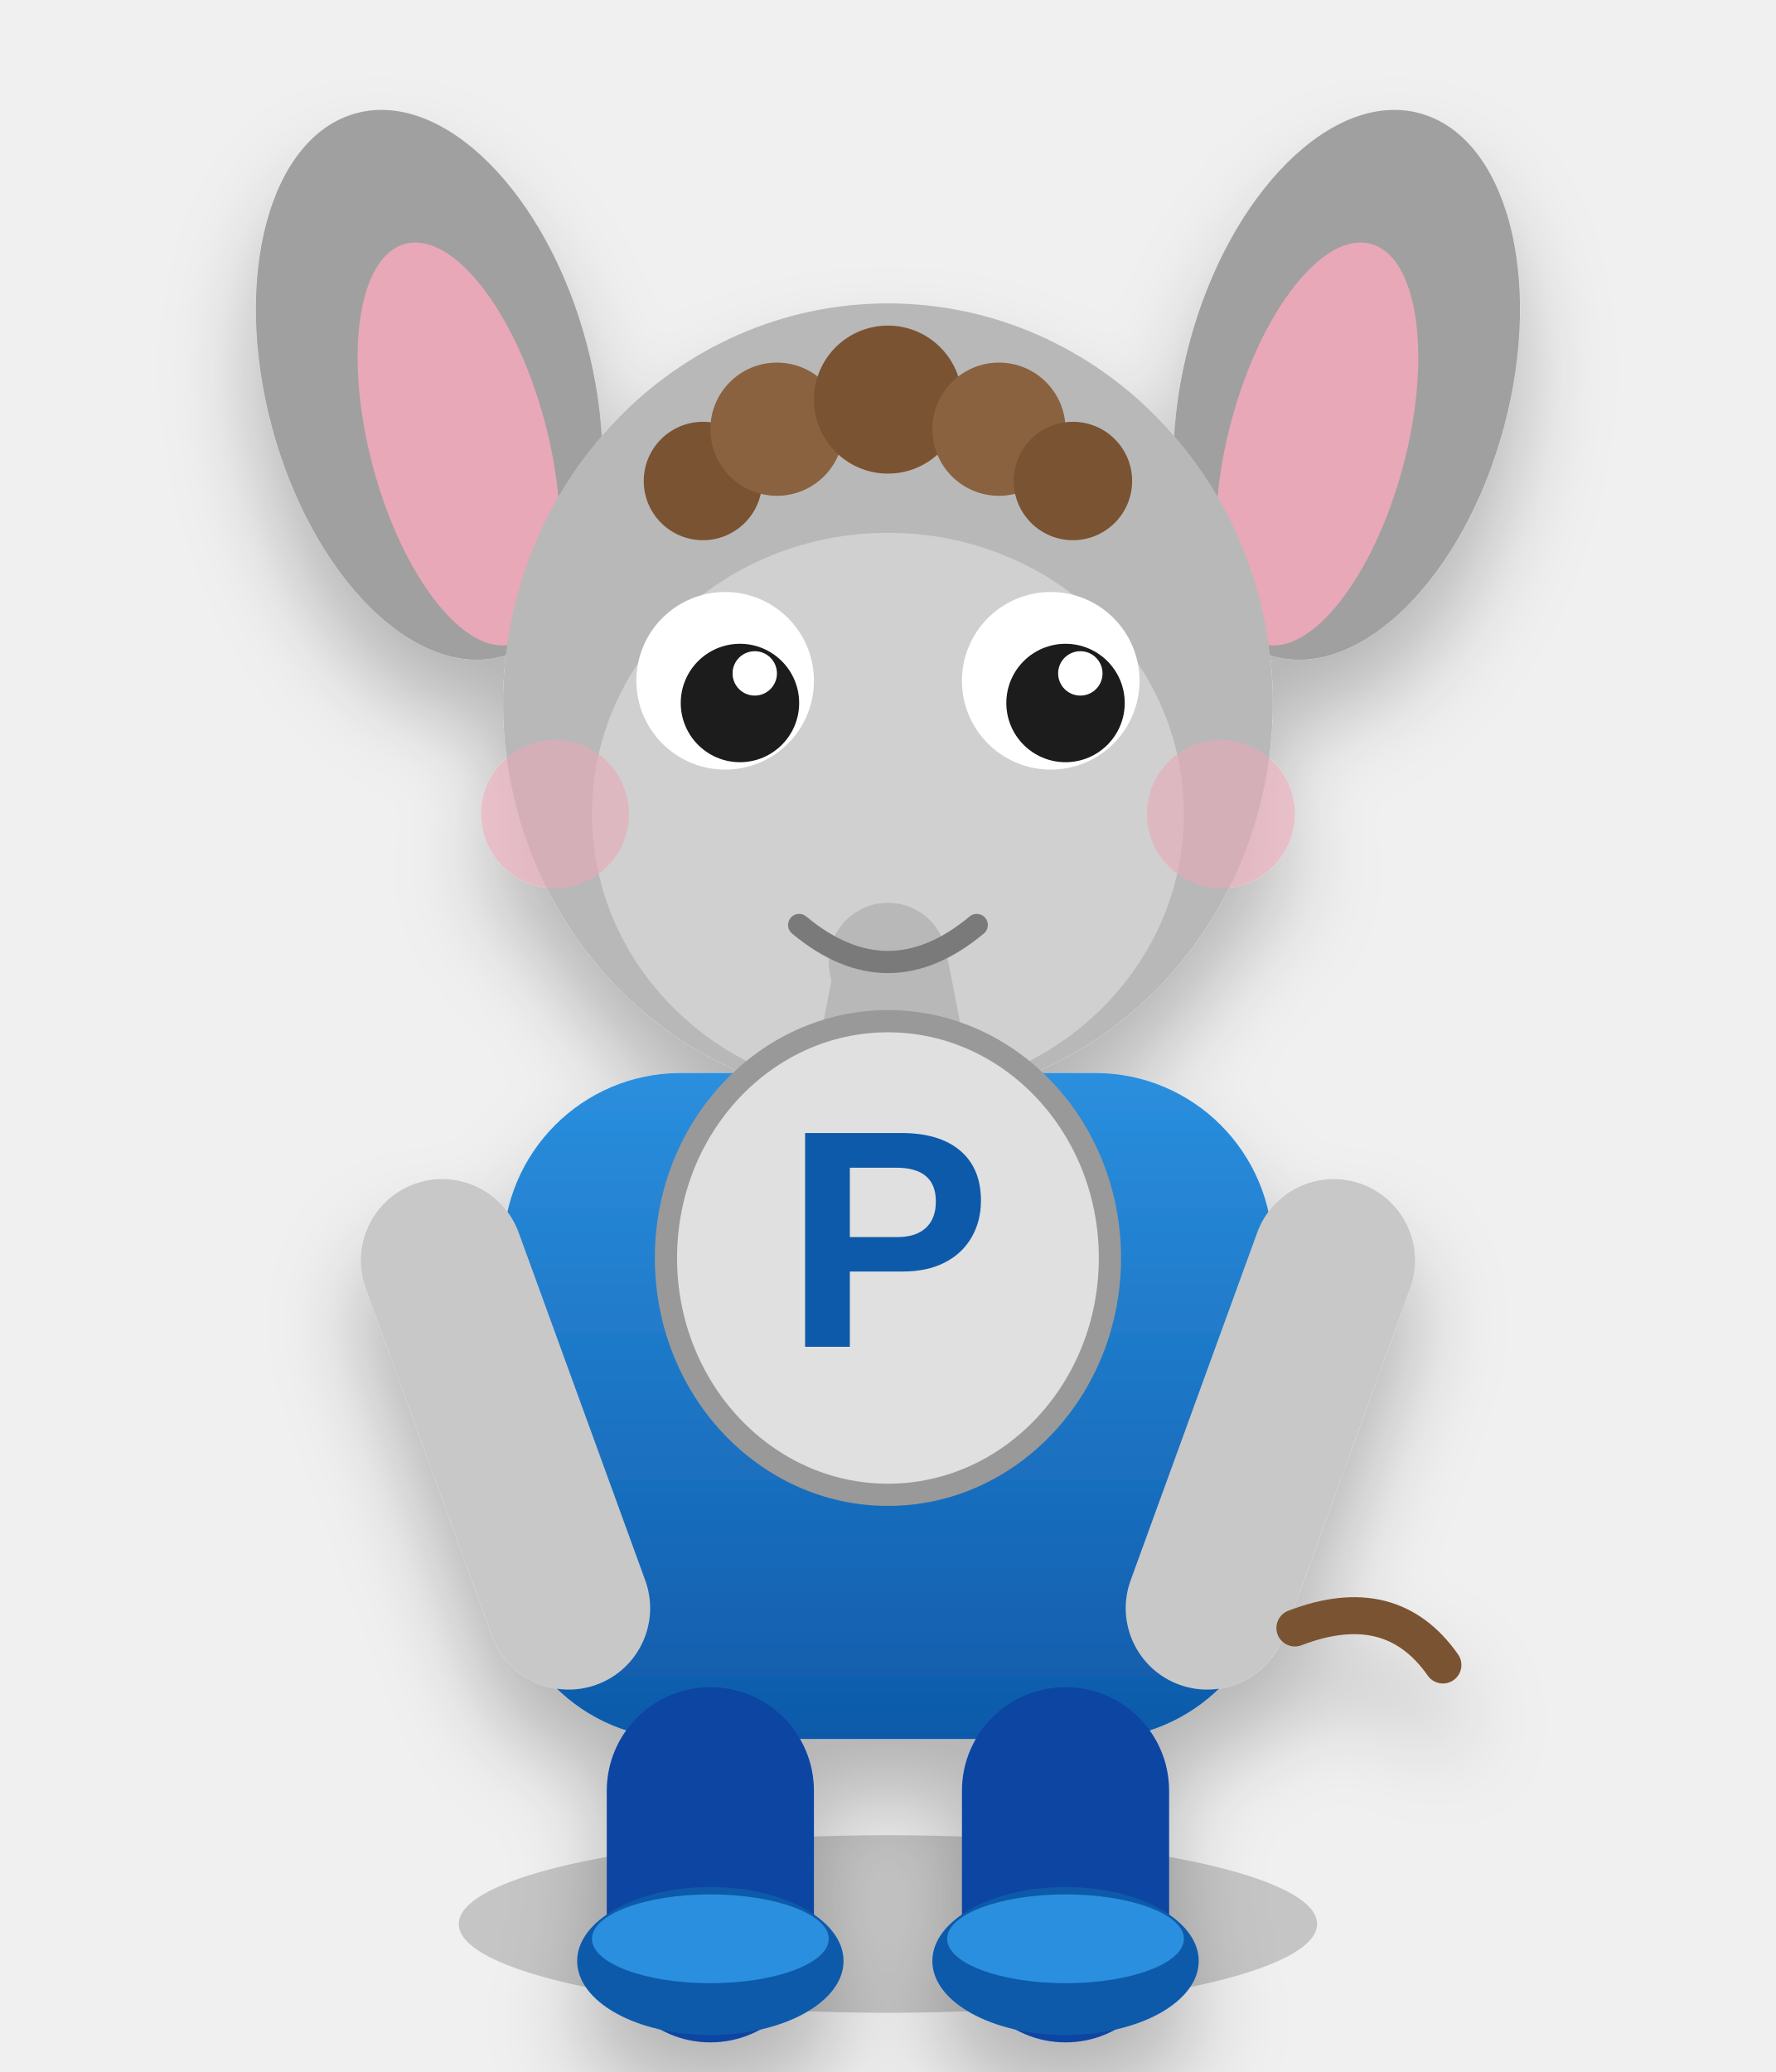
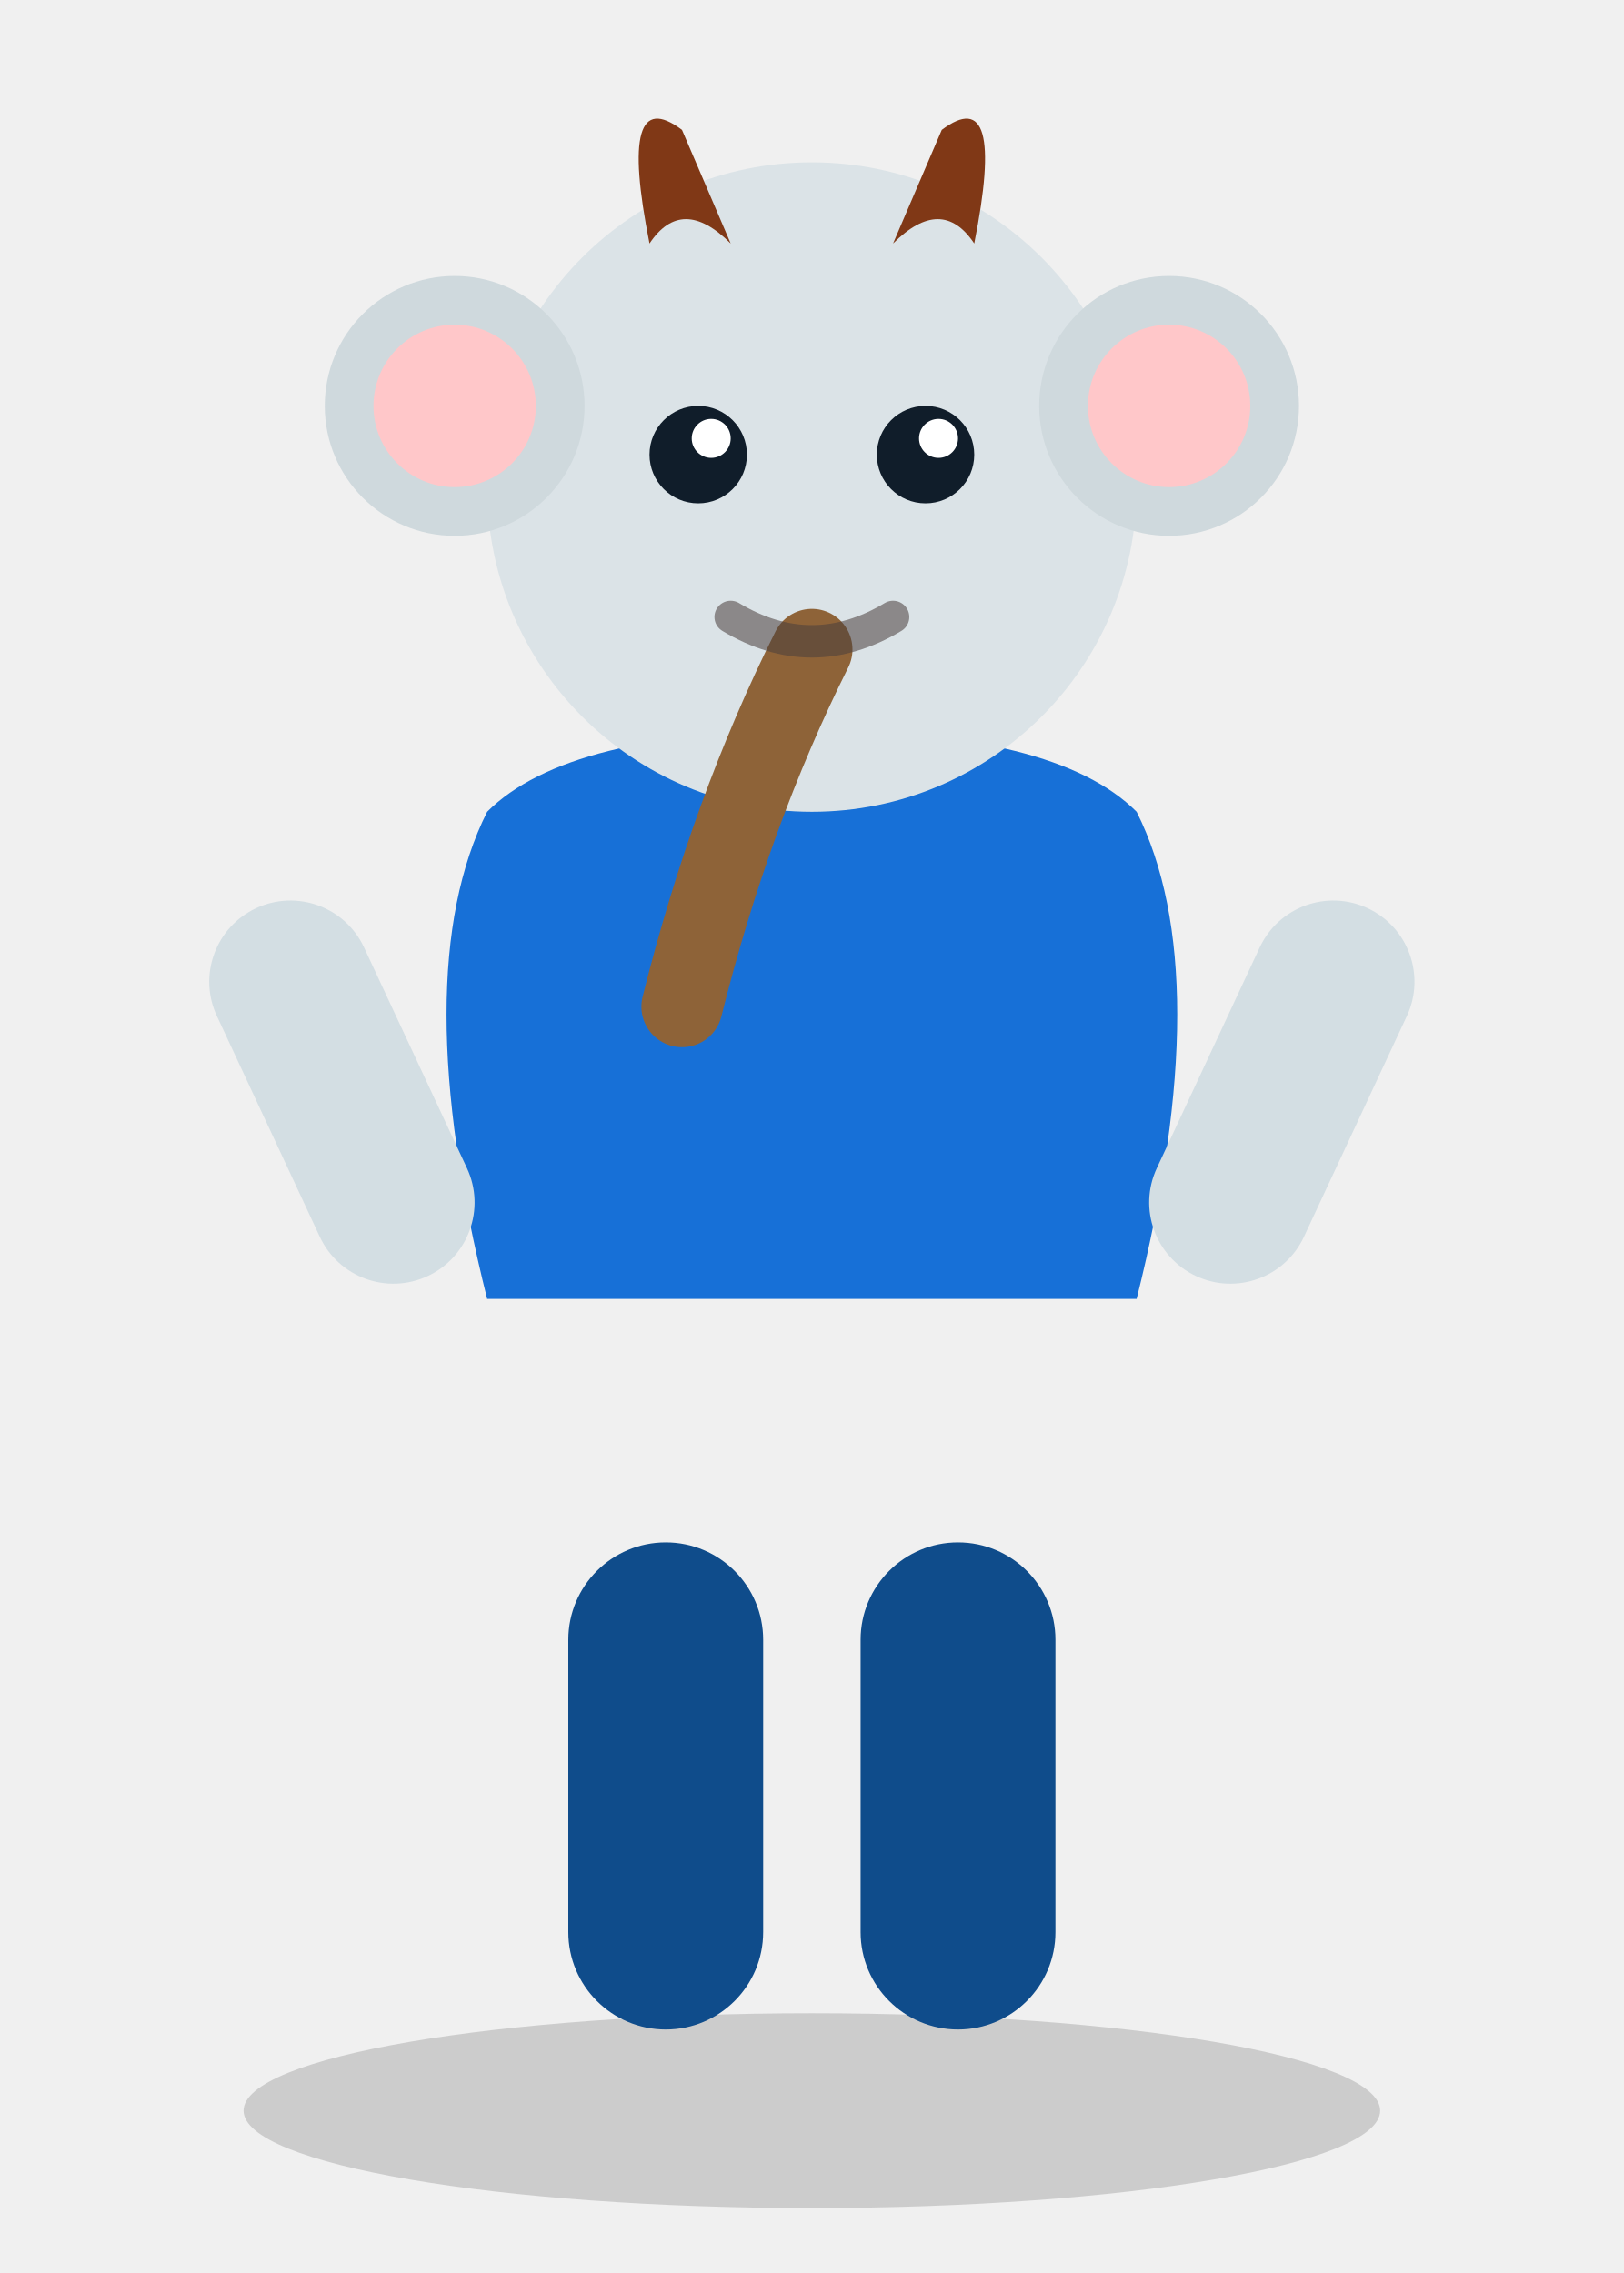
- <svg xmlns="http://www.w3.org/2000/svg" viewBox="0 0 240 280" role="img" aria-labelledby="title">
-   <defs>
-     <filter id="shadow" x="-50%" y="-50%" width="200%" height="200%">
-       <feDropShadow dx="0" dy="8" stdDeviation="6" flood-color="#000000" flood-opacity="0.25" />
-     </filter>
-     <linearGradient id="suitGrad" x1="0%" y1="0%" x2="0%" y2="100%">
-       <stop offset="0%" style="stop-color:#2a8fde;stop-opacity:1" />
-       <stop offset="100%" style="stop-color:#0f5aaa;stop-opacity:1" />
-     </linearGradient>
-   </defs>
-   <ellipse cx="120" cy="260" rx="58" ry="12" fill="#000000" opacity="0.18" />
-   <g filter="url(#shadow)">
-     <ellipse cx="58" cy="52" rx="22" ry="38" fill="#a0a0a0" transform="rotate(-15 58 52)" />
-     <ellipse cx="62" cy="60" rx="12" ry="28" fill="#e8a8b8" transform="rotate(-15 62 60)" />
-     <ellipse cx="182" cy="52" rx="22" ry="38" fill="#a0a0a0" transform="rotate(15 182 52)" />
-     <ellipse cx="178" cy="60" rx="12" ry="28" fill="#e8a8b8" transform="rotate(15 178 60)" />
-     <ellipse cx="120" cy="95" rx="52" ry="54" fill="#b8b8b8" />
-     <circle cx="95" cy="65" r="8" fill="#7a5230" />
-     <circle cx="105" cy="58" r="9" fill="#8a6240" />
-     <circle cx="120" cy="54" r="10" fill="#7a5230" />
-     <circle cx="135" cy="58" r="9" fill="#8a6240" />
-     <circle cx="145" cy="65" r="8" fill="#7a5230" />
-     <ellipse cx="120" cy="110" rx="40" ry="38" fill="#d0d0d0" />
-     <circle cx="98" cy="92" r="12" fill="#ffffff" />
-     <circle cx="142" cy="92" r="12" fill="#ffffff" />
-     <circle cx="100" cy="95" r="8" fill="#1a1a1a" />
-     <circle cx="144" cy="95" r="8" fill="#1a1a1a" />
-     <circle cx="102" cy="91" r="3" fill="#ffffff" />
-     <circle cx="146" cy="91" r="3" fill="#ffffff" />
-     <path d="M 120 130 Q 125 155 128 175 Q 130 185 132 200" fill="none" stroke="#b8b8b8" stroke-width="16" stroke-linecap="round" />
-     <path d="M 120 130 Q 115 155 112 175 Q 110 185 108 200" fill="none" stroke="#b8b8b8" stroke-width="14" stroke-linecap="round" />
-     <circle cx="120" cy="205" r="8" fill="#b8b8b8" />
-     <circle cx="120" cy="205" r="5" fill="#904030" />
-     <path d="M 108 125 Q 120 135 132 125" fill="none" stroke="#7a7a7a" stroke-width="3" stroke-linecap="round" />
-     <circle cx="75" cy="110" r="10" fill="#e8a8b8" opacity="0.6" />
-     <circle cx="165" cy="110" r="10" fill="#e8a8b8" opacity="0.6" />
-     <rect x="68" y="145" width="104" height="90" rx="24" fill="url(#suitGrad)" />
-     <ellipse cx="120" cy="170" rx="30" ry="32" fill="#e0e0e0" stroke="#999999" stroke-width="3" />
-     <text x="120" y="182" font-family="Arial, sans-serif" font-size="42" font-weight="900" fill="#0f5aaa" text-anchor="middle">P</text>
-     <rect x="45" y="160" width="22" height="72" rx="11" fill="#c8c8c8" transform="rotate(-20 56 160)" />
-     <rect x="173" y="160" width="22" height="72" rx="11" fill="#c8c8c8" transform="rotate(20 184 160)" />
-     <rect x="82" y="228" width="28" height="48" rx="14" fill="#0844a3" />
-     <rect x="130" y="228" width="28" height="48" rx="14" fill="#0844a3" />
-     <ellipse cx="96" cy="265" rx="18" ry="10" fill="#0f5aaa" />
-     <ellipse cx="96" cy="262" rx="16" ry="6" fill="#2a8fde" />
-     <ellipse cx="144" cy="265" rx="18" ry="10" fill="#0f5aaa" />
-     <ellipse cx="144" cy="262" rx="16" ry="6" fill="#2a8fde" />
-     <path d="M 175 220 Q 188 215 195 225" fill="none" stroke="#7a5230" stroke-width="5" stroke-linecap="round" />
+ <svg xmlns="http://www.w3.org/2000/svg" viewBox="0 0 100 140">
+   <ellipse cx="50" cy="130" rx="35" ry="6" fill="rgba(0,0,0,0.15)" />
+   <rect x="35" y="95" width="12" height="30" rx="6" fill="#0f4c8b" />
+   <rect x="53" y="95" width="12" height="30" rx="6" fill="#0f4c8b" />
+   <path d="M 30 50 Q 25 60 30 80 L 70 80 Q 75 60 70 50 Q 65 45 50 45 Q 35 45 30 50" fill="#1770d7" />
+   <rect x="15" y="55" width="10" height="25" rx="5" fill="#d3dee3" transform="rotate(-25 20 65)" />
+   <rect x="75" y="55" width="10" height="25" rx="5" fill="#d3dee3" transform="rotate(25 80 65)" />
+   <circle cx="50" cy="30" r="20" fill="#dbe3e7" />
+   <circle cx="28" cy="25" r="8" fill="#cfd9dd" />
+   <circle cx="28" cy="25" r="5" fill="#ffc7c9" />
+   <circle cx="72" cy="25" r="8" fill="#cfd9dd" />
+   <circle cx="72" cy="25" r="5" fill="#ffc7c9" />
+   <path d="M 50 40 Q 45 50 42 62" stroke="#8e6338" stroke-width="5" fill="none" stroke-linecap="round" />
+   <circle cx="43" cy="28" r="3" fill="#101d2a" />
+   <circle cx="57" cy="28" r="3" fill="#101d2a" />
+   <circle cx="43.8" cy="27" r="1.2" fill="white" />
+   <circle cx="57.8" cy="27" r="1.2" fill="white" />
+   <path d="M 45 38 Q 50 41 55 38" stroke="rgba(74,63,61,0.55)" stroke-width="2" fill="none" stroke-linecap="round" />
+   <path d="M 42 8 Q 38 5 40 15 Q 42 12 45 15" fill="#803816" />
+   <path d="M 58 8 Q 62 5 60 15 Q 58 12 55 15" fill="#803816" />
+   <g opacity="0" class="power-badge-peter">
+     <circle cx="50" cy="62" r="8" fill="white" stroke="#1770d7" stroke-width="1.5" />
+     <text x="50" y="67" font-size="12" font-weight="bold" fill="#1770d7" text-anchor="middle">P</text>
  </g>
</svg>
